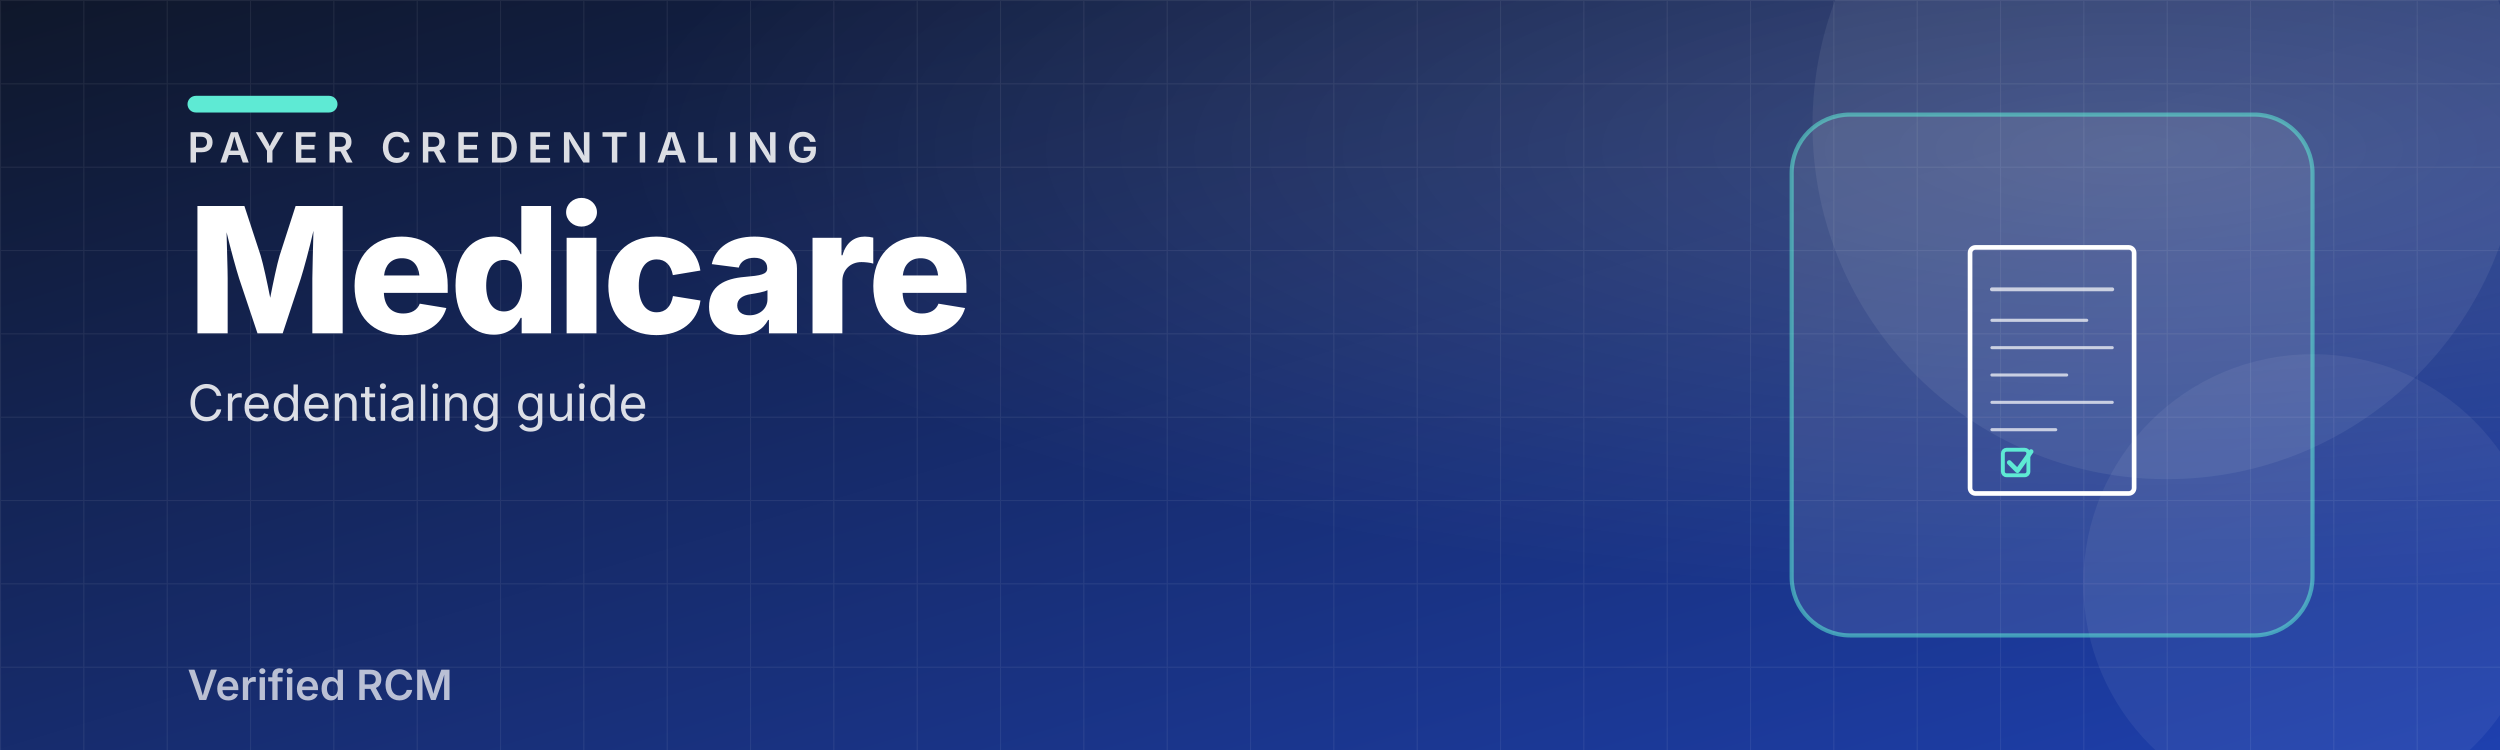
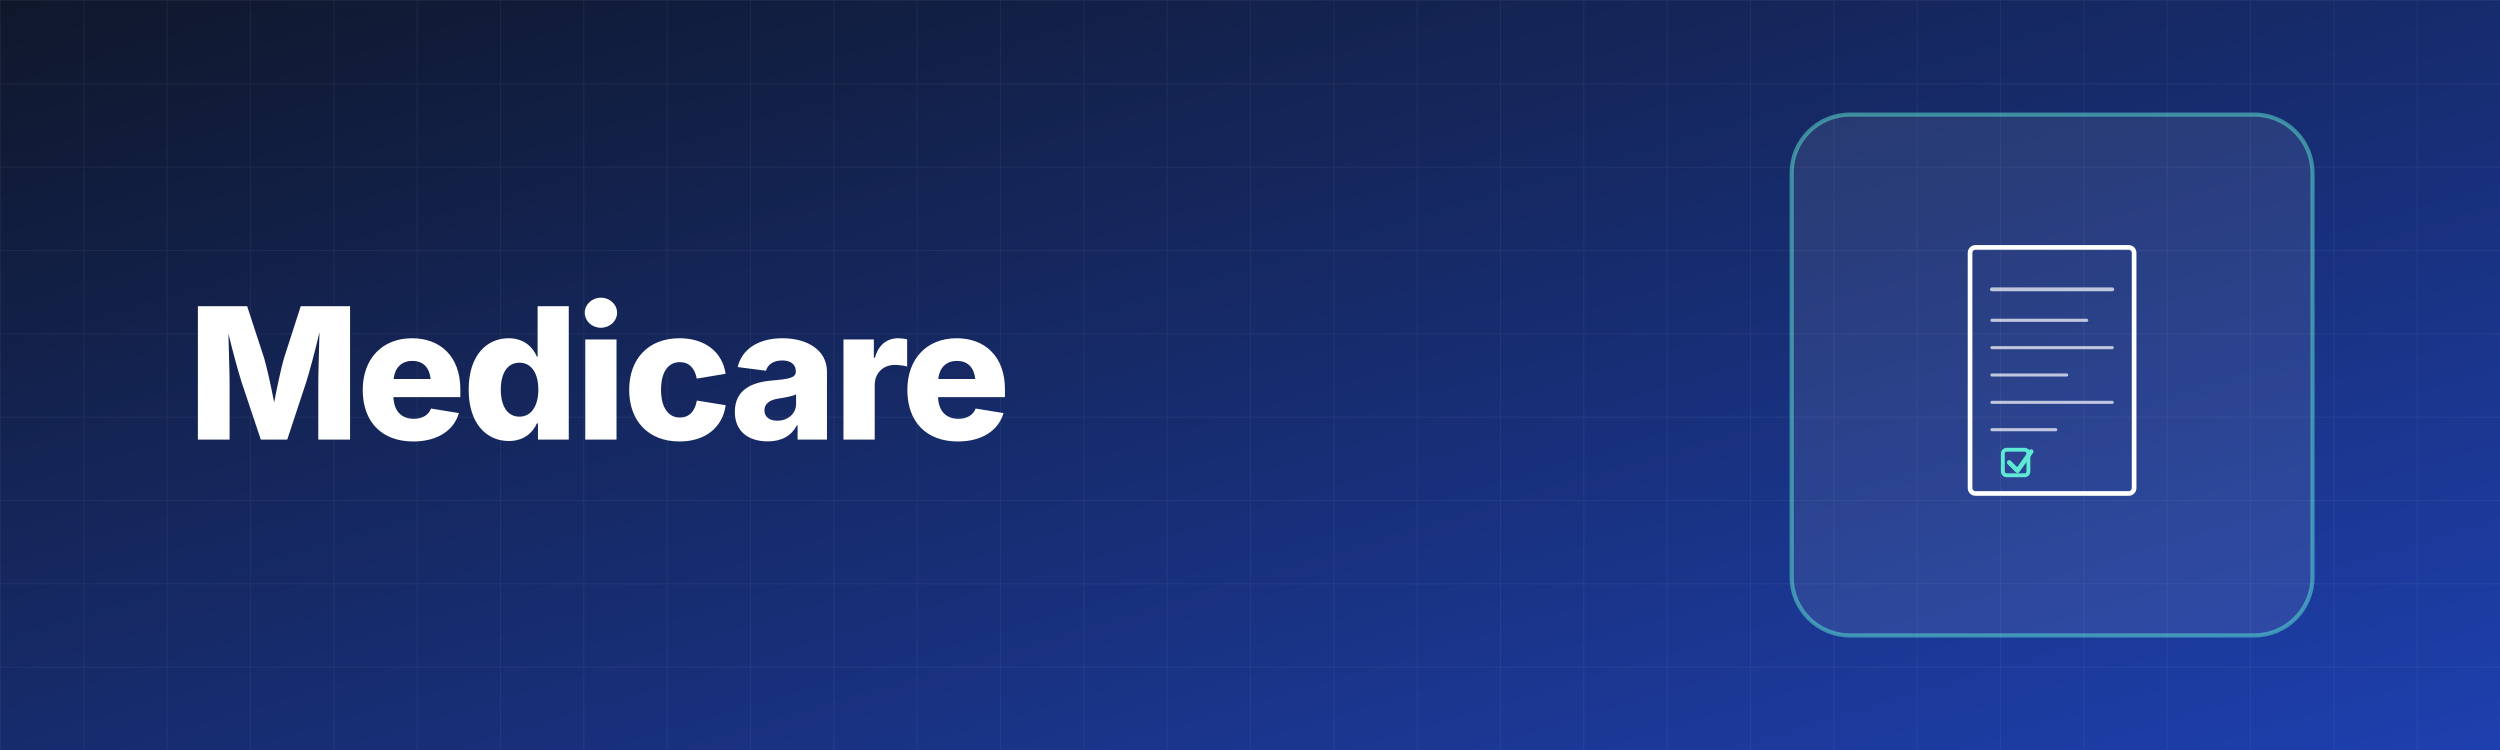
<svg xmlns="http://www.w3.org/2000/svg" width="1200" height="360" viewBox="0 0 1200 360" role="img" aria-label="Medicare, Credentialing guide">
  <defs>
    <linearGradient id="bgcredentialingmedicare" x1="0" y1="0" x2="1" y2="1">
      <stop offset="0" stop-color="#0f172a" />
      <stop offset="1" stop-color="#1e40af" />
    </linearGradient>
-     <radialGradient id="glcredentialingmedicare" cx="0.85" cy="0.2" r="0.6">
-       <stop offset="0" stop-color="#ffffff" stop-opacity="0.16" />
-       <stop offset="1" stop-color="#ffffff" stop-opacity="0" />
-     </radialGradient>
    <pattern id="grcredentialingmedicare" width="40" height="40" patternUnits="userSpaceOnUse">
-       <path d="M40 0H0V40" fill="none" stroke="#ffffff" stroke-opacity="0.07" stroke-width="1" />
+       <path d="M40 0H0V40" fill="none" stroke="#ffffff" stroke-opacity="0.05" stroke-width="1" />
    </pattern>
    <clipPath id="cpcredentialingmedicare">
      <rect x="860" y="55" width="250" height="250" rx="28" />
    </clipPath>
  </defs>
  <rect width="1200" height="360" fill="url(#bgcredentialingmedicare)" />
  <rect width="1200" height="360" fill="url(#grcredentialingmedicare)" />
-   <rect width="1200" height="360" fill="url(#glcredentialingmedicare)" />
-   <circle cx="1040" cy="60" r="170" fill="#ffffff" fill-opacity="0.07" />
-   <circle cx="1110" cy="280" r="110" fill="#ffffff" fill-opacity="0.06" />
-   <rect x="860" y="55" width="250" height="250" rx="28" fill="#ffffff" fill-opacity="0.09" stroke="#5eead4" stroke-opacity="0.55" stroke-width="2" />
+   <rect x="860" y="55" width="250" height="250" rx="28" fill="#ffffff" fill-opacity="0.08" stroke="#5eead4" stroke-opacity="0.5" stroke-width="2" />
  <g clip-path="url(#cpcredentialingmedicare)">
    <g transform="translate(880 75) scale(0.4375)">
      <rect x="150" y="100" width="180" height="270" rx="6" fill="none" stroke="#ffffff" stroke-width="5.10" stroke-linejoin="round" />
      <line x1="174" y1="146" x2="306" y2="146" stroke="#ffffff" stroke-opacity=".7" stroke-width="4.25" stroke-linecap="round" />
      <line x1="174" y1="180" x2="278" y2="180" stroke="#ffffff" stroke-opacity=".7" stroke-width="3.40" stroke-linecap="round" />
      <line x1="174" y1="210" x2="306" y2="210" stroke="#ffffff" stroke-opacity=".7" stroke-width="3.40" stroke-linecap="round" />
      <line x1="174" y1="240" x2="256" y2="240" stroke="#ffffff" stroke-opacity=".7" stroke-width="3.40" stroke-linecap="round" />
      <line x1="174" y1="270" x2="306" y2="270" stroke="#ffffff" stroke-opacity=".7" stroke-width="3.40" stroke-linecap="round" />
      <line x1="174" y1="300" x2="244" y2="300" stroke="#ffffff" stroke-opacity=".7" stroke-width="3.40" stroke-linecap="round" />
      <rect x="186" y="322" width="28" height="28" rx="4" fill="none" stroke="#5eead4" stroke-width="4.25" stroke-linejoin="round" />
      <path d="M193 336 L202 345 L217 324" fill="none" stroke="#5eead4" stroke-width="5.10" stroke-linecap="round" stroke-linejoin="round" />
    </g>
  </g>
-   <rect x="90" y="46" width="72" height="8" rx="4" fill="#5eead4" />
-   <text x="90" y="78" font-family="Inter, 'Segoe UI', Helvetica, Arial, sans-serif" font-size="20" font-weight="600" fill="#ffffff" fill-opacity="0.85" letter-spacing="4">PAYER CREDENTIALING</text>
-   <text x="90" y="160" font-family="Inter, 'Segoe UI', Helvetica, Arial, sans-serif" font-size="84" font-weight="800" fill="#ffffff" letter-spacing="-2">Medicare</text>
-   <text x="90" y="202" font-family="Inter, 'Segoe UI', Helvetica, Arial, sans-serif" font-size="24" fill="#ffffff" fill-opacity="0.85">Credentialing guide</text>
-   <text x="90" y="336" font-family="Inter, 'Segoe UI', Helvetica, Arial, sans-serif" font-size="20" font-weight="600" fill="#ffffff" fill-opacity="0.7">Verified RCM</text>
+   <text x="90" y="211" font-family="Inter, 'Segoe UI', Helvetica, Arial, sans-serif" font-size="88" font-weight="800" fill="#ffffff" letter-spacing="-2">Medicare</text>
</svg>
